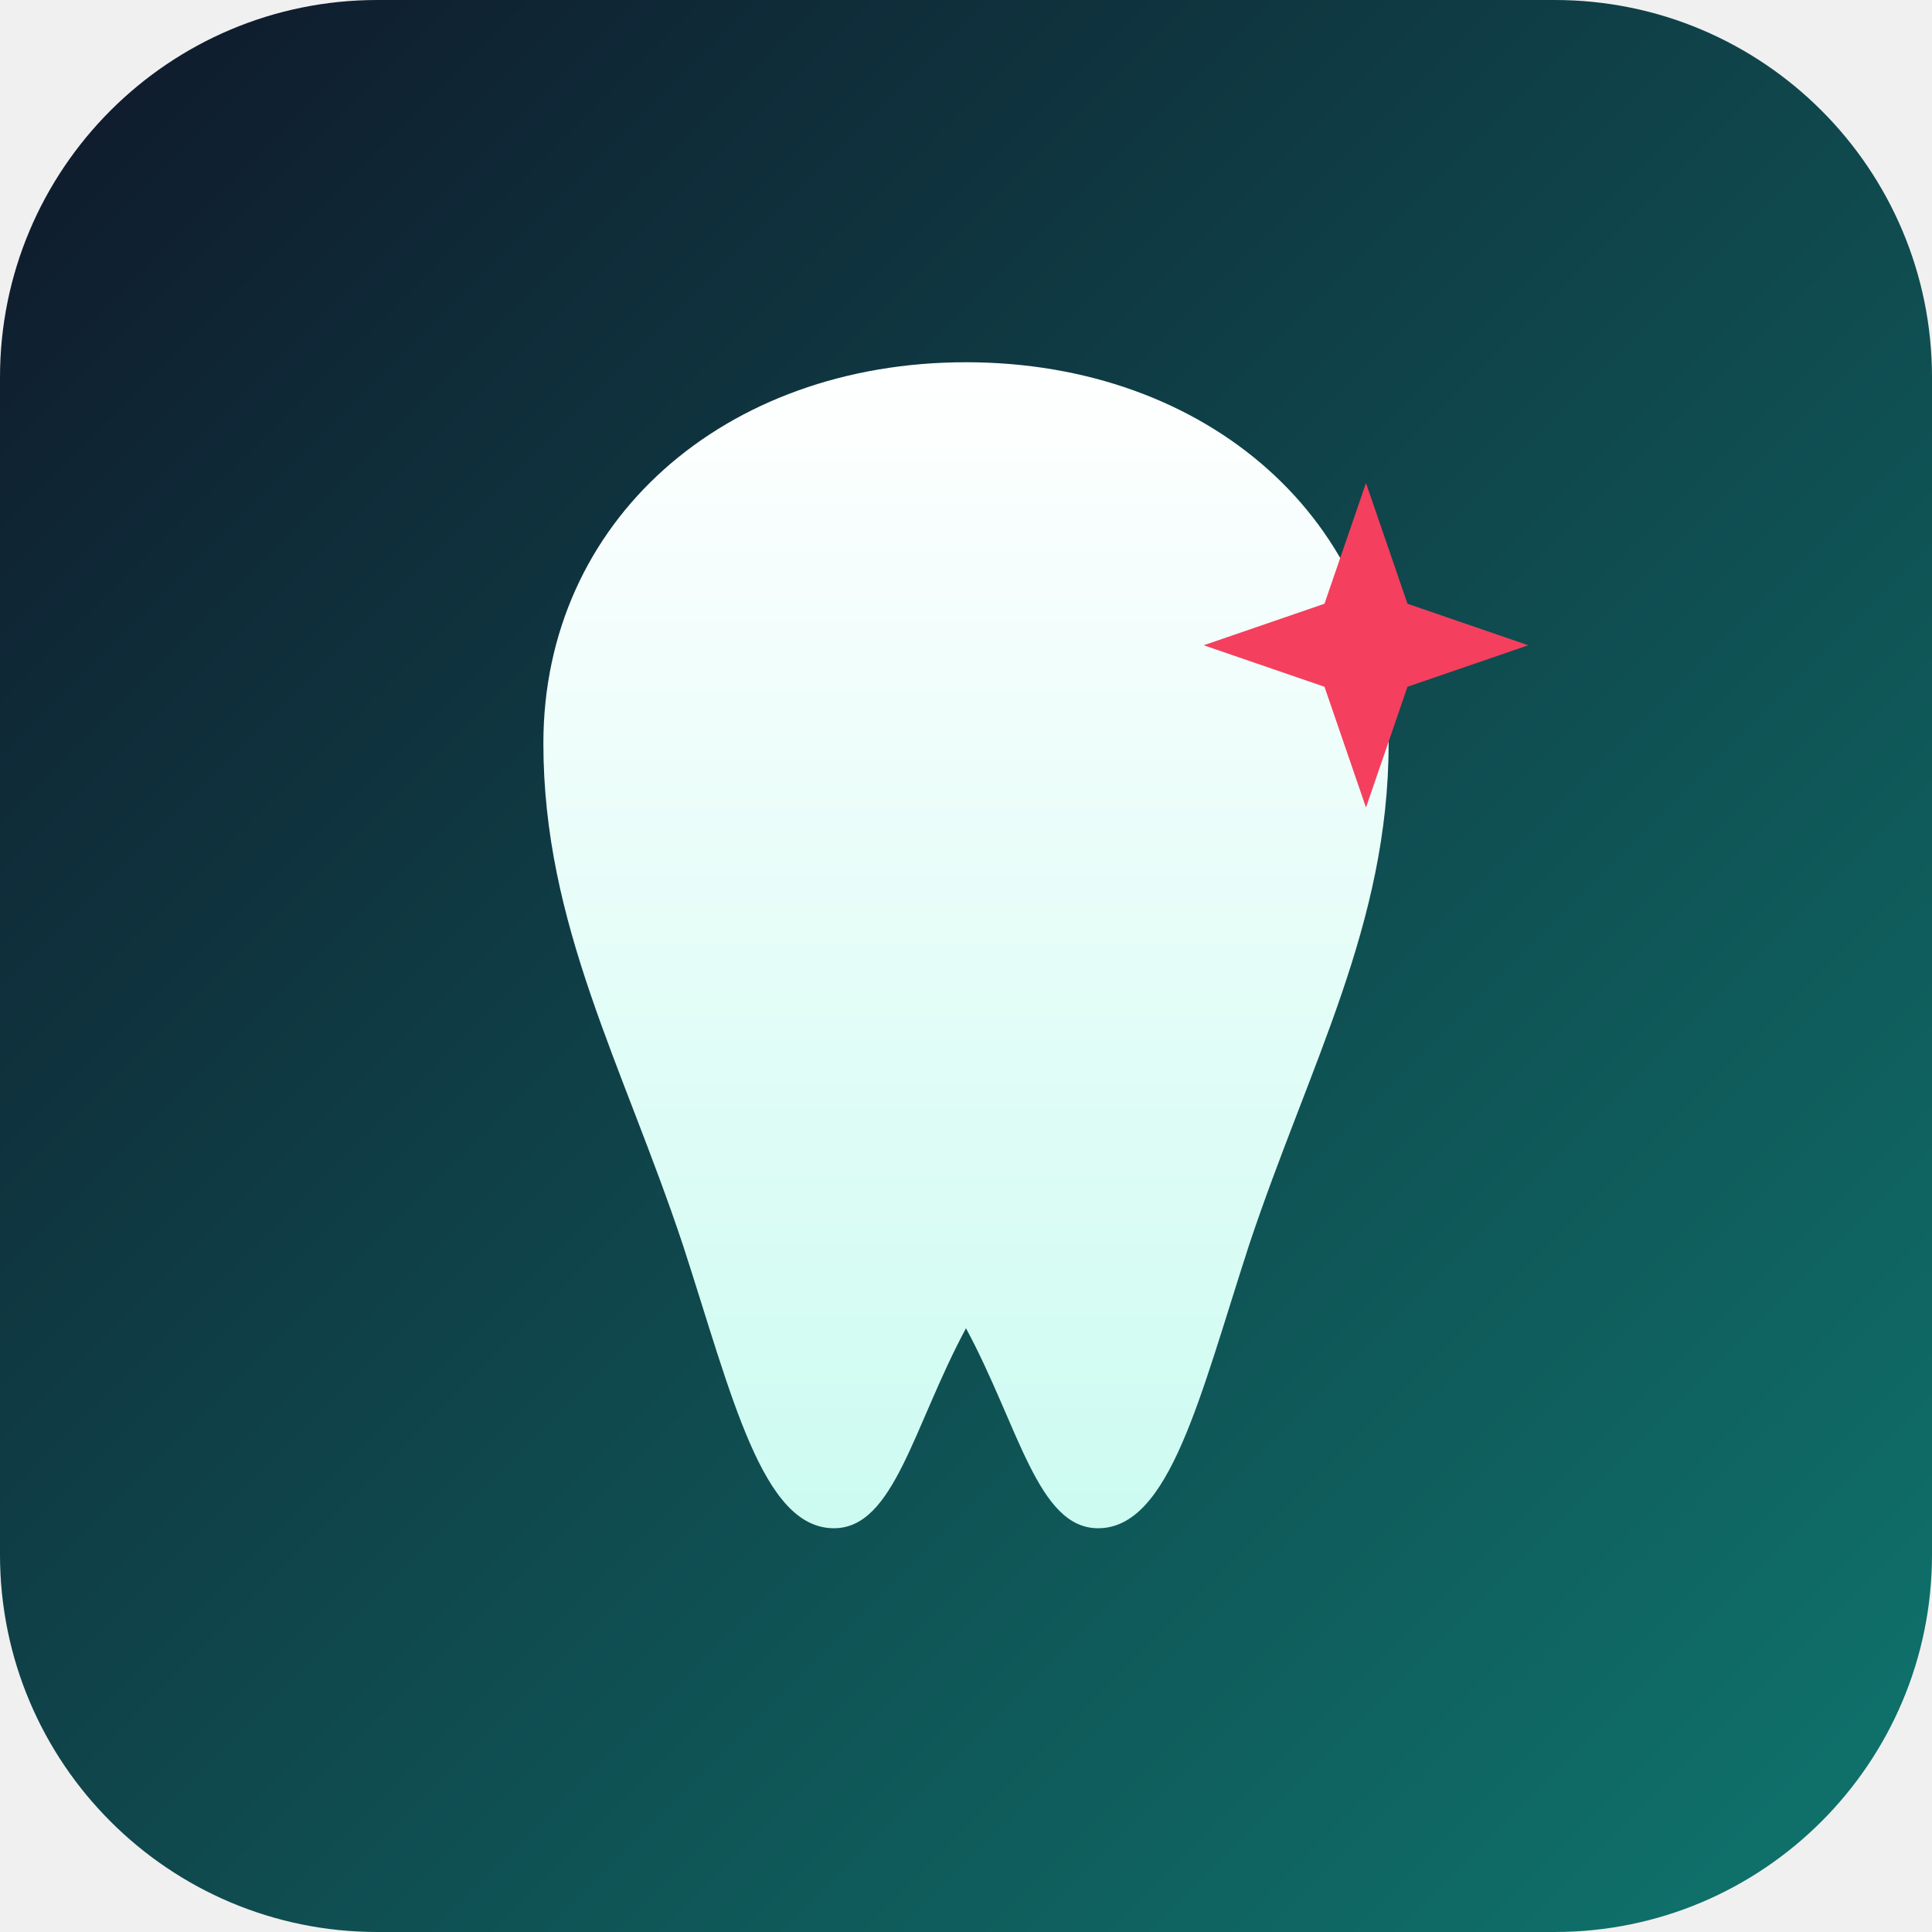
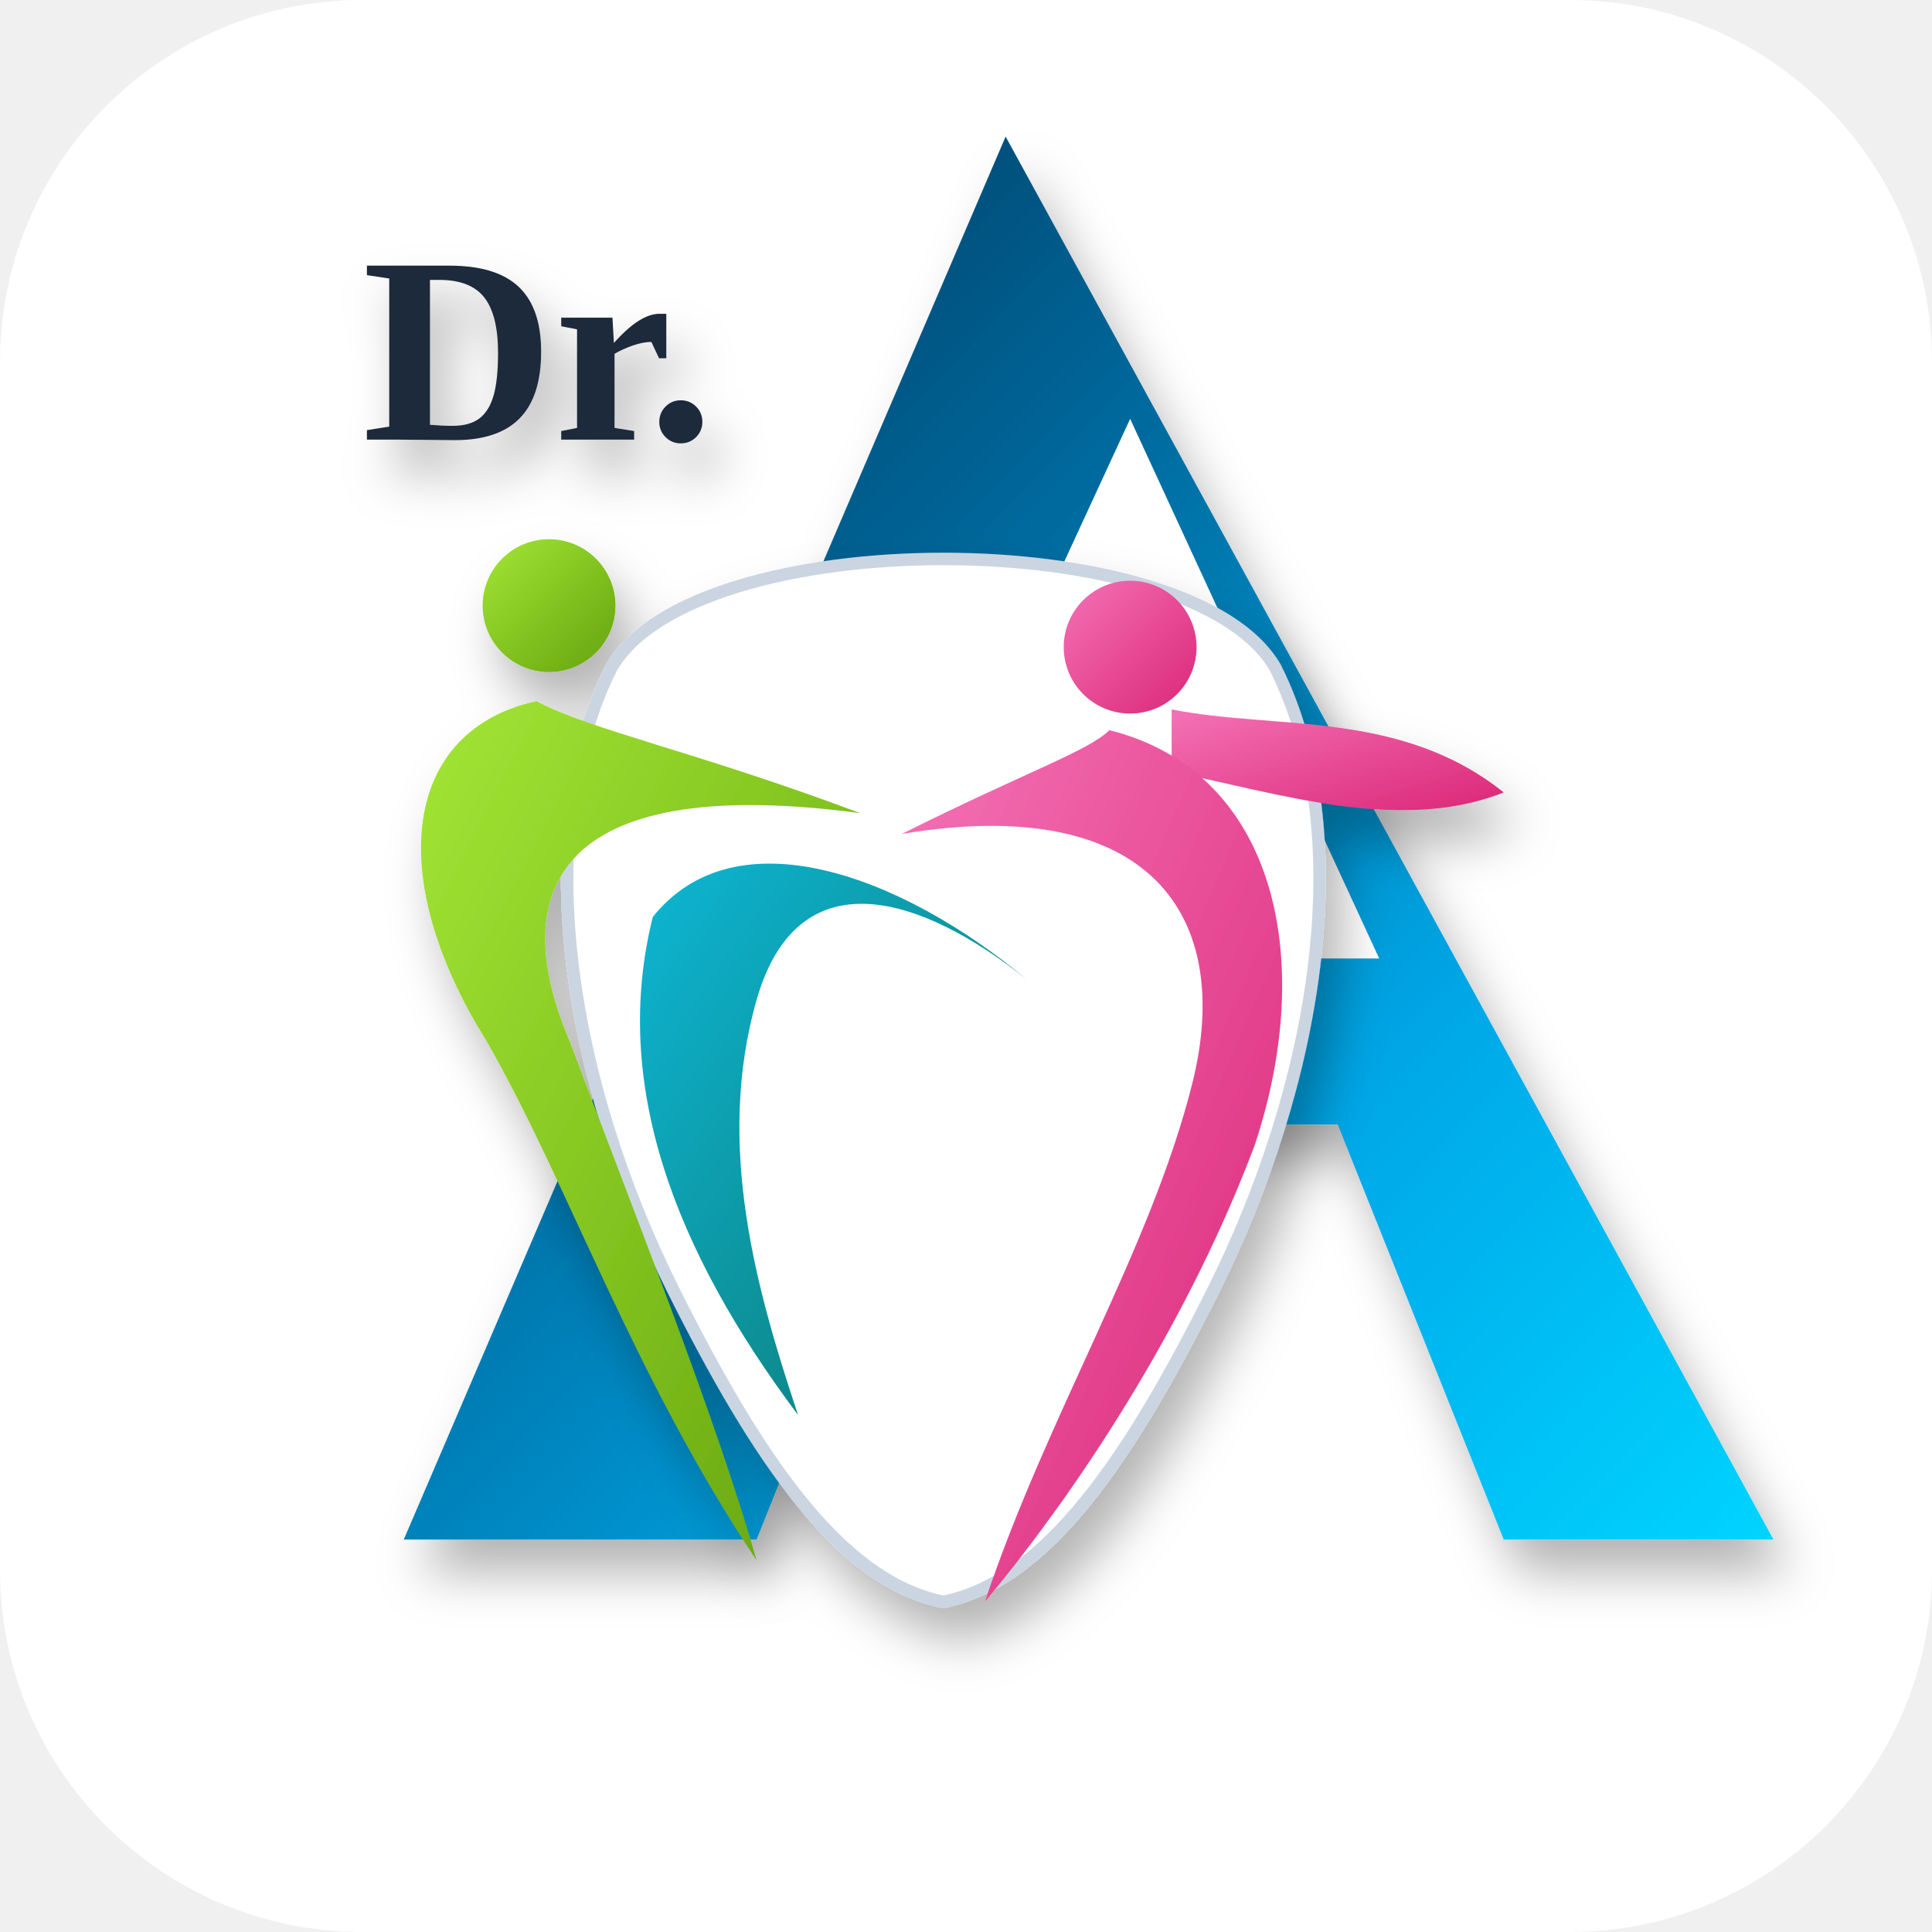
<svg xmlns="http://www.w3.org/2000/svg" viewBox="0 0 512 512" width="512" height="512">
-   <defs>
-     <linearGradient id="bg" x1="0%" y1="0%" x2="100%" y2="100%">
-       <stop offset="0%" stop-color="#0f172a" />
-       <stop offset="100%" stop-color="#0f766e" />
-     </linearGradient>
-     <linearGradient id="toothGrad" x1="0%" y1="0%" x2="0%" y2="100%">
-       <stop offset="0%" stop-color="#ffffff" />
-       <stop offset="100%" stop-color="#ccfbf1" />
-     </linearGradient>
-   </defs>
-   <rect width="512" height="512" rx="100" fill="url(#bg)" />
-   <path d="M256 96c-64 0-112 42-112 101 0 48 21 85 37 133 13 40 21 75 40 75 16 0 21-27 35-53 0 0 0 0 0 0 14 26 19 53 35 53 19 0 27-35 40-75 16-48 37-85 37-133 0-59-48-101-112-101z" fill="url(#toothGrad)" />
-   <path d="M362 128l11 32 32 11-32 11-11 32-11-32-32-11 32-11z" fill="#f43f5e" />
+   <rect width="512" height="512" rx="96" fill="#ffffff" />
+   <g transform="translate(-25, -10) scale(1.1)">
+     <defs>
+       <linearGradient id="blueA512" x1="0%" y1="0%" x2="100%" y2="100%">
+         <stop offset="0%" stop-color="#002b49" />
+         <stop offset="35%" stop-color="#006699" />
+         <stop offset="70%" stop-color="#00a8e8" />
+         <stop offset="100%" stop-color="#00d4ff" />
+       </linearGradient>
+       <linearGradient id="greenFig512" x1="0%" y1="0%" x2="100%" y2="100%">
+         <stop offset="0%" stop-color="#a3e635" />
+         <stop offset="100%" stop-color="#65a30d" />
+       </linearGradient>
+       <linearGradient id="pinkFig512" x1="0%" y1="0%" x2="100%" y2="100%">
+         <stop offset="0%" stop-color="#f472b6" />
+         <stop offset="100%" stop-color="#db2777" />
+       </linearGradient>
+       <linearGradient id="tealInner512" x1="0%" y1="0%" x2="100%" y2="100%">
+         <stop offset="0%" stop-color="#06b6d4" />
+         <stop offset="100%" stop-color="#0f766e" />
+       </linearGradient>
+       <filter id="shadow512" x="-20%" y="-20%" width="140%" height="140%">
+         <feDropShadow dx="4" dy="8" stdDeviation="6" flood-color="#000" flood-opacity="0.3" />
+       </filter>
+     </defs>
+     <g filter="url(#shadow512)">
+       <text x="110" y="115" font-family="'Times New Roman', Georgia, serif" font-weight="900" font-size="64" fill="#1e293b">Dr.</text>
+       <path d="M 265 42 L 120 380 L 205 380 L 245 280 L 345 280 L 385 380 L 450 380 Z" fill="url(#blueA512)" />
+       <polygon points="295,110 235,240 355,240" fill="#ffffff" />
+     </g>
+     <g filter="url(#shadow512)">
+       <path d="M 170 170 C 190 135, 310 135, 330 170 C 350 210, 340 270, 315 320 C 295 360, 275 390, 250 395 C 225 390, 205 360, 185 320 C 160 270, 150 210, 170 170 Z" fill="#ffffff" stroke="#cbd5e1" stroke-width="3" />
+       <circle cx="155" cy="155" r="16" fill="url(#greenFig512)" />
+       <path d="M 152 178 C 120 185, 115 220, 140 260 C 160 295, 175 340, 205 385 C 195 350, 175 300, 160 260 C 145 225, 155 195, 230 205 C 190 190, 165 185, 152 178 Z" fill="url(#greenFig512)" />
+       <circle cx="295" cy="165" r="16" fill="url(#pinkFig512)" />
+       <path d="M 305 180 C 330 185, 360 180, 385 200 C 360 210, 330 200, 305 195 Z" fill="url(#pinkFig512)" />
+       <path d="M 290 185 C 330 195, 340 240, 325 285 C 310 325, 285 365, 260 395 C 275 350, 300 310, 310 270 C 320 230, 300 200, 240 210 C 270 195, 285 190, 290 185 Z" fill="url(#pinkFig512)" />
+       <path d="M 180 230 C 170 270, 185 310, 215 350 C 205 320, 195 285, 205 250 C 215 215, 245 225, 270 245 C 240 220, 200 205, 180 230 Z" fill="url(#tealInner512)" />
+     </g>
+   </g>
</svg>
